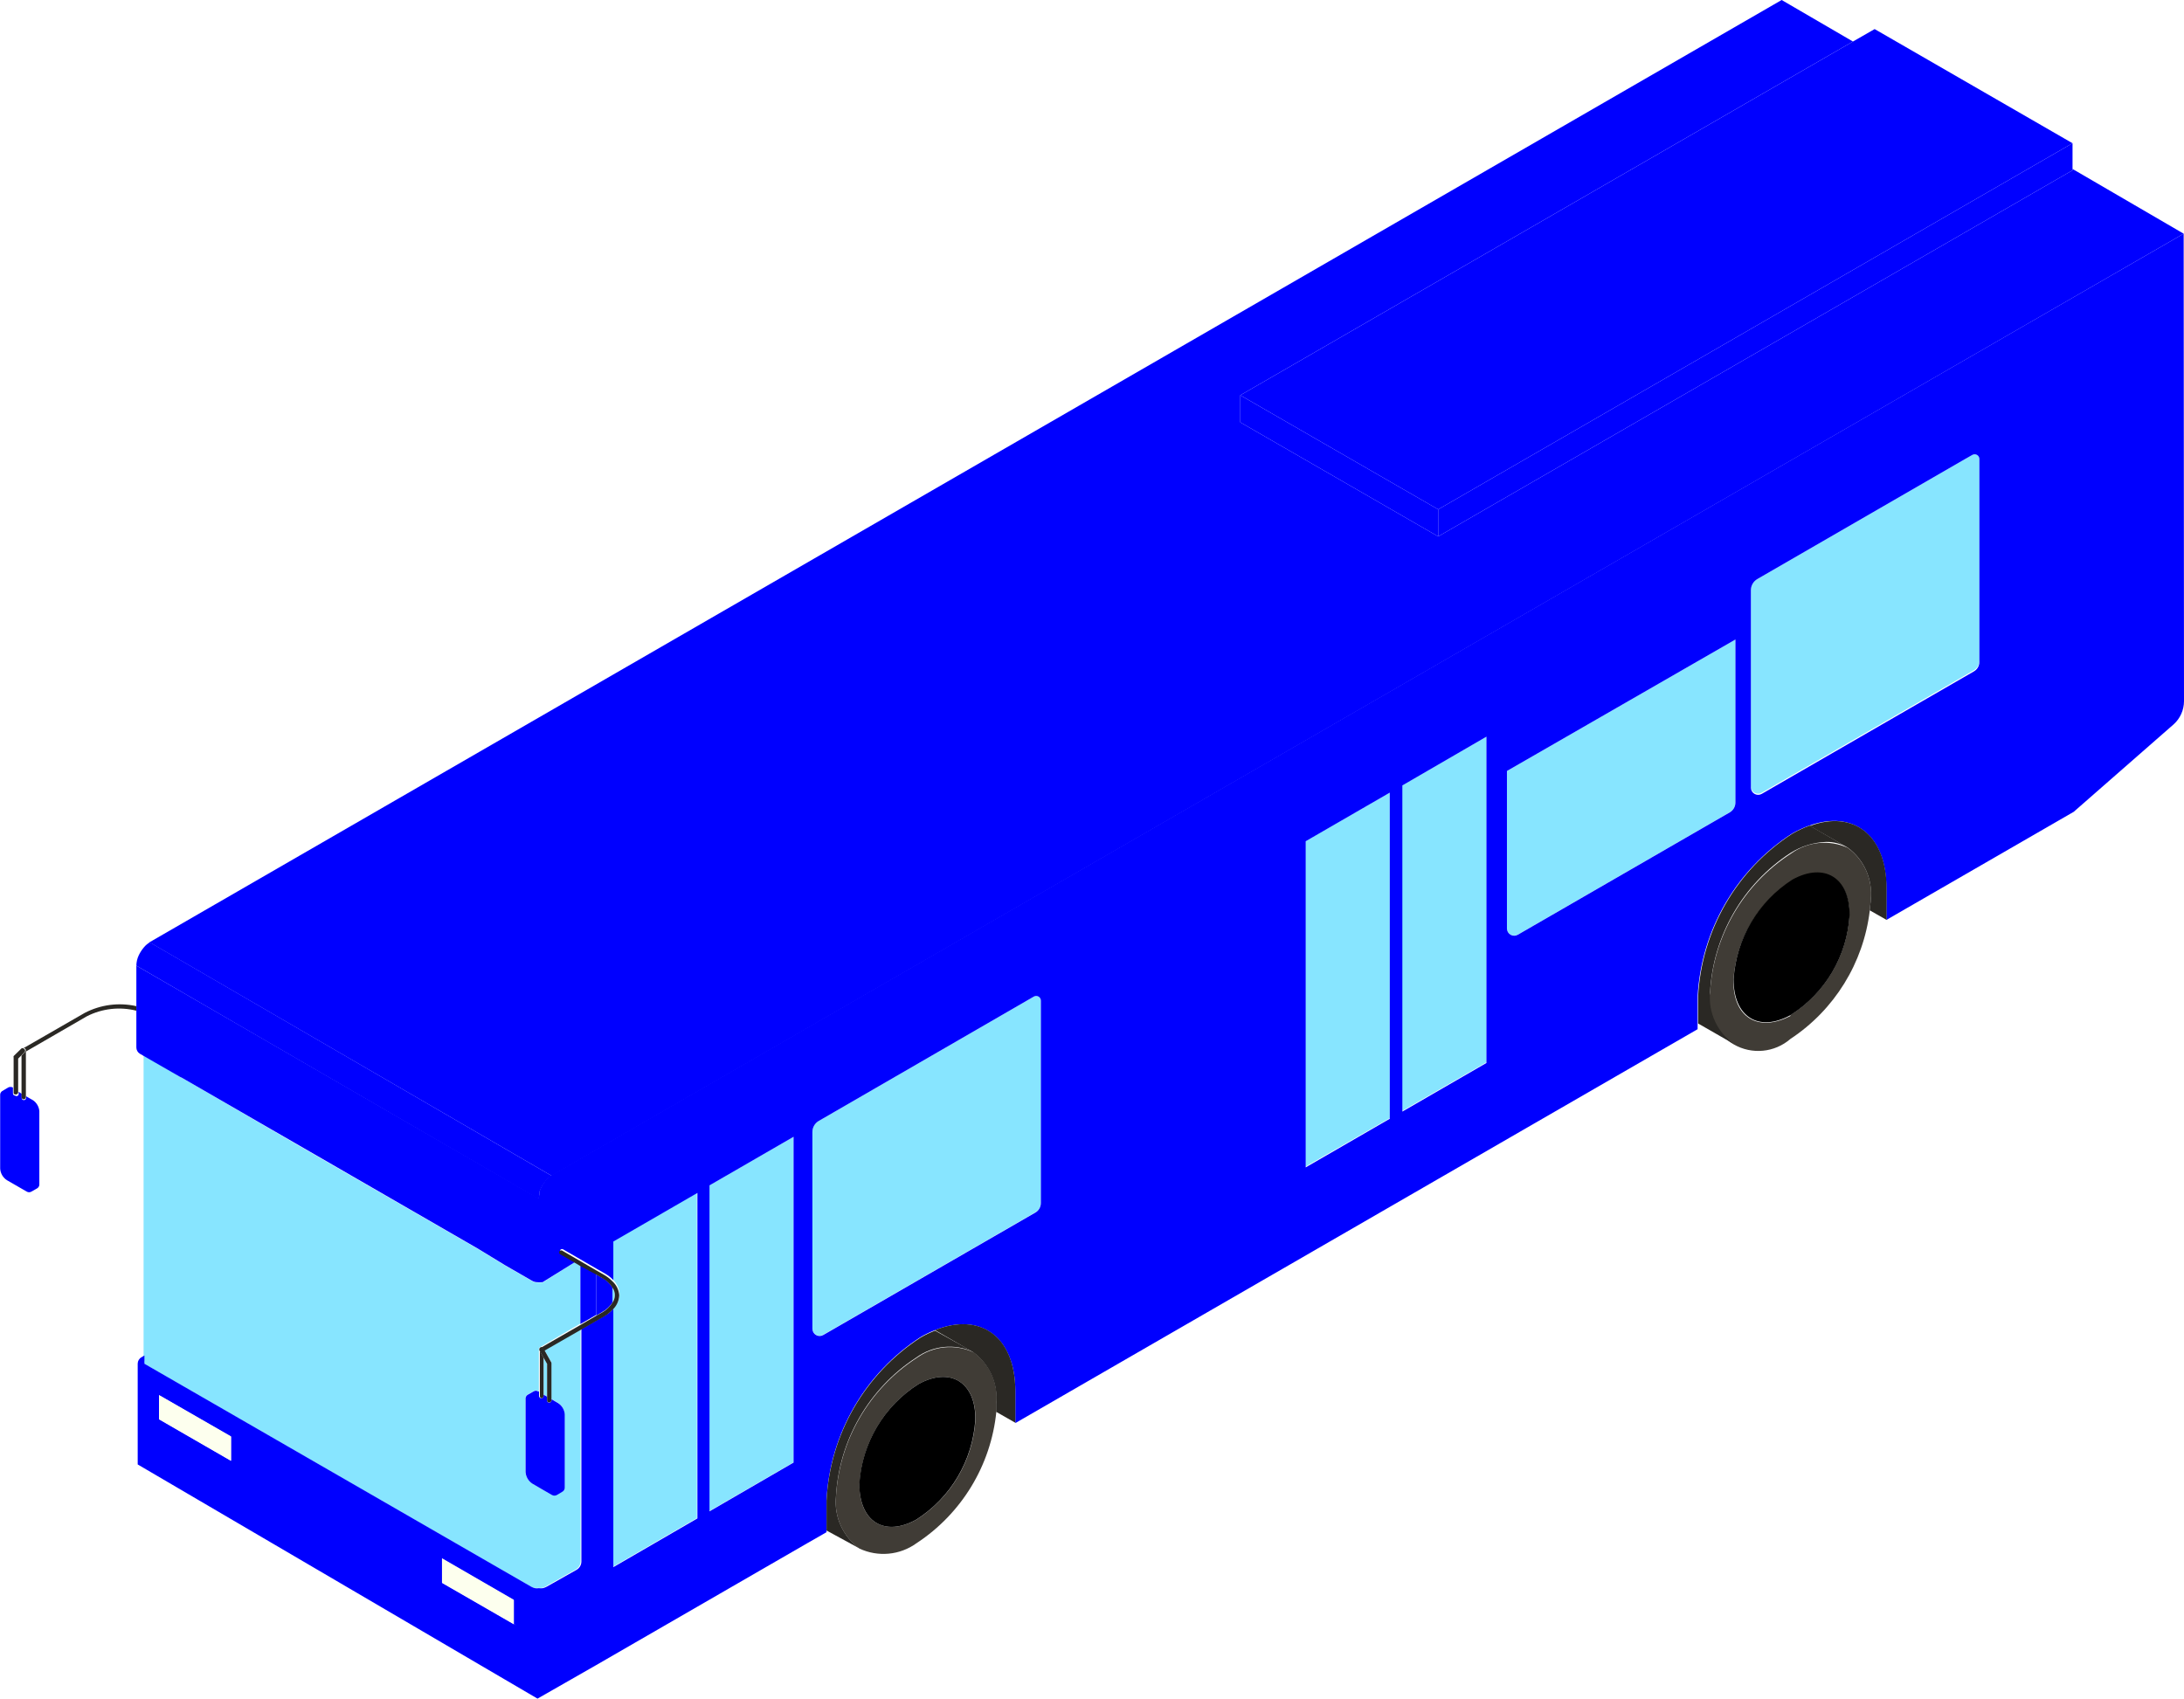
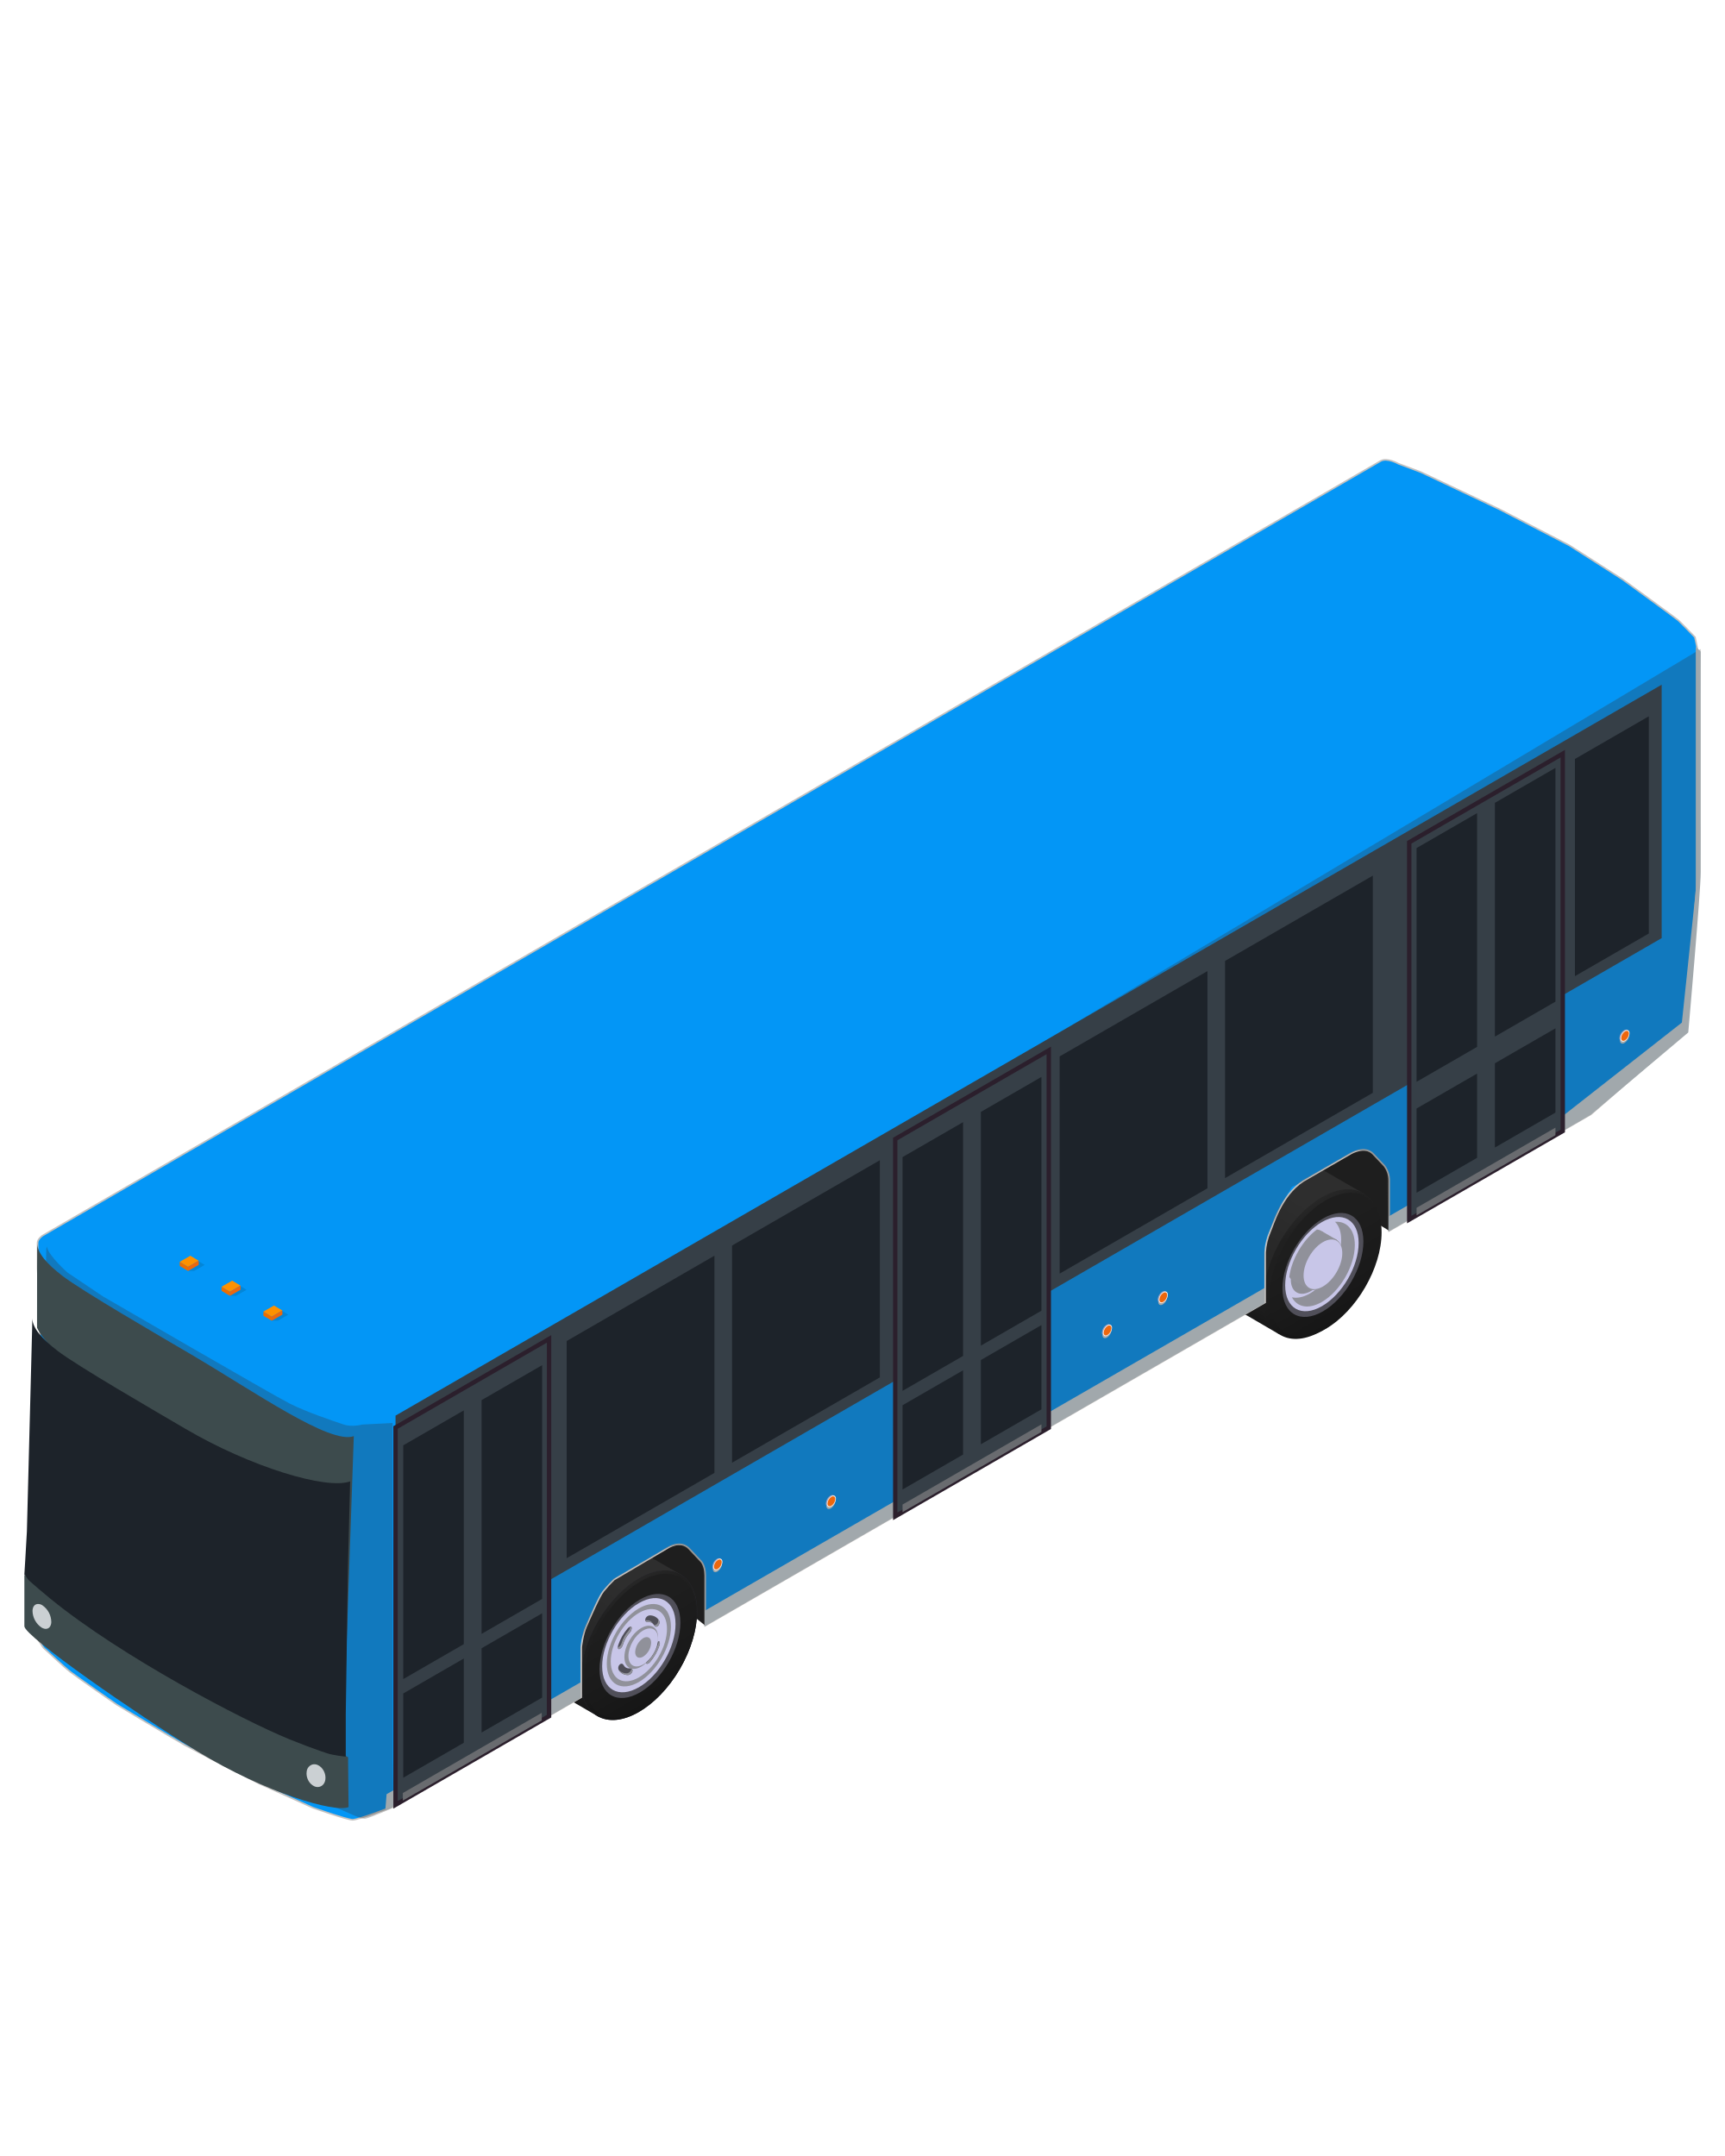
- <svg xmlns="http://www.w3.org/2000/svg" id="Capa_1" data-name="Capa 1" data-type="bus.svg" viewBox="0 0 129.9 101.04">
+ <svg xmlns="http://www.w3.org/2000/svg" xmlns:xlink="http://www.w3.org/1999/xlink" viewBox="0 0 1080 1350">
  <defs>
-     <style>.cls-1{fill:none;}.cls-2{fill:#403c36;}.cls-3{fill:#87e5ff;}.body{fill:#0000FF;}.cls-5{fill:#2a2824;}.cls-6{fill:#fdffee;}∫.cls-8{fill:#b5b5b5;}</style>
+     <style>
+             .cls-1{isolation:isolate;}.cls-2{fill:#1e1e1e;}.cls-3{fill:url(#linear-gradient);}.cls-4{fill:url(#linear-gradient-2);}.cls-5{fill:url(#linear-gradient-3);}.cls-6{fill:#504f59;}.cls-7{fill:#c8c6e8;}.cls-8{fill:#90919a;}.cls-9{fill:#8e8f98;}.cls-10{fill:url(#linear-gradient-4);}.cls-11{fill:#2d2c38;}.cls-12{fill:url(#linear-gradient-5);}.cls-13{fill:url(#linear-gradient-6);}.cls-14{fill:#0396F6;stroke:#c3c1c0;stroke-miterlimit:10;}.cls-15{fill:#353535;opacity:0.29;}.cls-16{fill:#3d4b4d;}.cls-17{fill:#cbd0d3;}.cls-18{fill:#1d232a;}.cls-19{fill:#a1a8ac;}.cls-20{fill:#363f47;}.cls-21{fill:#2b1f2c;}.cls-22{fill:#696b6f;}.cls-23{fill:#999ebf;}.cls-24{fill:#f8eee8;}.cls-25{fill:#ed670e;}.cls-26{fill:#e9e4e0;mix-blend-mode:multiply;}.cls-27{fill:#ed6d00;}.cls-28{fill:#fd9101;}</style>
+     <linearGradient id="linear-gradient" x1="300.64" y1="823.06" x2="249.23" y2="734.01" gradientTransform="matrix(-1, 0, 0, 1, 1080, 0)" gradientUnits="userSpaceOnUse">
+       <stop offset="0" stop-color="#181818" />
+       <stop offset="0.27" stop-color="#262626" />
+       <stop offset="0.77" stop-color="#2e2e2e" />
+     </linearGradient>
+     <linearGradient id="linear-gradient-2" x1="234.29" y1="822.93" x2="270.53" y2="760.16" gradientTransform="matrix(-0.5, -0.86, -0.86, 0.5, 1638.32, 609.96)" gradientUnits="userSpaceOnUse">
+       <stop offset="0" stop-color="#141414" />
+       <stop offset="0.44" stop-color="#1e1e1e" />
+       <stop offset="0.78" stop-color="#202020" />
+       <stop offset="0.98" stop-color="#292929" />
+       <stop offset="1" stop-color="#2a2a2a" />
+     </linearGradient>
+     <linearGradient id="linear-gradient-3" x1="232.7" y1="822.11" x2="267.57" y2="761.73" gradientTransform="matrix(-1, 0, 0, 1, 1080, 0)" gradientUnits="userSpaceOnUse">
+       <stop offset="0" stop-color="#161616" />
+       <stop offset="0.3" stop-color="#1a1a1a" />
+       <stop offset="0.79" stop-color="#1e1e1e" />
+       <stop offset="0.8" stop-color="#1e1e1e" />
+     </linearGradient>
+     <linearGradient id="linear-gradient-4" x1="725.63" y1="1063.18" x2="674.22" y2="974.14" xlink:href="#linear-gradient" />
+     <linearGradient id="linear-gradient-5" x1="661.89" y1="1061.54" x2="698.13" y2="998.77" gradientTransform="matrix(-0.5, -0.86, -0.86, 0.5, 1632.52, 1097.31)" xlink:href="#linear-gradient-2" />
+     <linearGradient id="linear-gradient-6" x1="661.69" y1="1060.73" x2="696.56" y2="1000.35" xlink:href="#linear-gradient-3" />
  </defs>
-   <polygon class="cls-1" points="1.26 62.79 1.26 65.01 1.08 64.9 1.08 62.97 1.26 62.79" />
-   <path class="cls-2" d="M68.8,111.4l0,0h0a3.36,3.36,0,0,0-3.38.33A10.57,10.57,0,0,0,60.61,120,3.4,3.4,0,0,0,62,123.07a3.36,3.36,0,0,0,3.41-.32,10.62,10.62,0,0,0,4.74-7.81c0-.16,0-.32,0-.47A3.36,3.36,0,0,0,68.8,111.4Zm-3.4,9.95c-1.91,1.06-3.42.11-3.39-2.12a7.6,7.6,0,0,1,3.51-5.94c1.9-1.05,3.42-.1,3.39,2.12A7.62,7.62,0,0,1,65.4,121.35Z" transform="translate(-10.89 -30.96)" />
-   <path class="cls-2" d="M120.79,81.39l0,0h0a3.37,3.37,0,0,0-3.37.34A10.56,10.56,0,0,0,112.6,90a2.92,2.92,0,0,0,4.78,2.76,10.67,10.67,0,0,0,4.72-7.63c0-.22.06-.44.06-.65A3.37,3.37,0,0,0,120.79,81.39Zm-3.41,10c-1.9,1-3.42.1-3.39-2.12a7.62,7.62,0,0,1,3.51-5.94c1.91-1,3.42-.1,3.39,2.12A7.57,7.57,0,0,1,117.38,91.34Z" transform="translate(-10.89 -30.96)" />
-   <path class="cls-3" d="M43.26,111.26,45.42,110v13.82a.57.57,0,0,1-.29.5l-1.77,1h0a.92.92,0,0,1-.23.09h0a1,1,0,0,1-.24,0h0a.85.85,0,0,1-.23,0,.92.92,0,0,1-.23-.09l-23-13.26s0,0,0-.06a.19.19,0,0,1,0-.1v-.33l0-17.87h0L21.57,95l.16.08L28.47,99l10.84,6.25,1.64,1,1.58.91a.63.63,0,0,0,.33.09h0a.75.75,0,0,0,.21,0l.09,0,.08-.05L45.14,106l.27.16v3.53L43,111.1h0a.1.1,0,0,0-.06.09s0,0,0,0v2.53l-.05,0a.25.25,0,0,0-.28,0l-.35.2a.26.26,0,0,0-.12.25v4.34a.89.89,0,0,0,.4.69l1.17.68a.31.31,0,0,0,.29,0l.35-.21a.28.28,0,0,0,.12-.25v-4.34a.86.86,0,0,0-.4-.68l-.39-.23v-2.13a.14.14,0,0,0,0-.06Z" transform="translate(-10.89 -30.96)" />
-   <polygon class="cls-3" points="32.54 81.13 32.54 83.07 32.33 82.95 32.33 80.76 32.54 81.13" />
-   <path class="cls-3" d="M114.11,69v9.7a.68.68,0,0,1-.33.57l-12.61,7.28a.43.43,0,0,1-.65-.37V76.82Z" transform="translate(-10.89 -30.96)" />
-   <path class="cls-3" d="M72.8,90.49v12a.66.66,0,0,1-.33.58l-12.61,7.28a.43.43,0,0,1-.65-.37V98.29a.76.76,0,0,1,.39-.66l12.78-7.39A.28.28,0,0,1,72.8,90.49Z" transform="translate(-10.89 -30.96)" />
-   <path class="cls-3" d="M128.62,58.26v12a.65.65,0,0,1-.33.57l-12.61,7.28a.43.43,0,0,1-.65-.37V66.06a.77.77,0,0,1,.39-.66l12.34-7.13.44-.25A.28.28,0,0,1,128.62,58.26Z" transform="translate(-10.89 -30.96)" />
-   <path class="cls-3" d="M52.34,101.9v19.36l-5,2.9V108.82a1.22,1.22,0,0,0,.4-.87,1.23,1.23,0,0,0-.4-.87v-2.29Z" transform="translate(-10.89 -30.96)" />
-   <path class="cls-3" d="M47.46,108a.88.88,0,0,0-.14-.44v.88A.91.91,0,0,0,47.46,108Z" transform="translate(-10.89 -30.96)" />
-   <polygon class="cls-3" points="47.2 67.62 47.2 86.98 42.19 89.88 42.19 70.51 47.2 67.62" />
-   <polygon class="cls-3" points="88.41 43.82 88.41 63.19 83.4 66.08 83.4 46.72 88.41 43.82" />
-   <polygon class="cls-3" points="82.66 47.15 82.66 66.51 77.64 69.4 77.64 50.04 82.66 47.15" />
-   <path class="body" d="M13.23,97.05v4.33a.27.27,0,0,1-.12.26l-.35.2a.27.27,0,0,1-.28,0l-1.18-.68a.88.88,0,0,1-.4-.69V96.11a.27.27,0,0,1,.12-.25l.35-.21a.31.31,0,0,1,.29,0l0,0V96a.13.13,0,0,0,.13.13A.13.13,0,0,0,12,96v-.09l.18.11v.25a.13.13,0,1,0,.26,0v-.1l.42.24A.88.88,0,0,1,13.23,97.05Z" transform="translate(-10.89 -30.96)" />
-   <path class="cls-8" d="M65.52,113.29A7.6,7.6,0,0,0,62,119.23c0,2.23,1.48,3.18,3.39,2.12a7.62,7.62,0,0,0,3.51-5.94C68.94,113.19,67.42,112.24,65.52,113.29Z" transform="translate(-10.89 -30.96)" />
-   <path class="cls-8" d="M117.5,83.28A7.62,7.62,0,0,0,114,89.22c0,2.22,1.49,3.17,3.39,2.12a7.57,7.57,0,0,0,3.51-5.94C120.92,83.18,119.41,82.23,117.5,83.28Z" transform="translate(-10.89 -30.96)" />
-   <path class="body" d="M43.19,107.15l-.09,0-.2,0h0a.75.75,0,0,0,.21,0Z" transform="translate(-10.89 -30.96)" />
-   <rect class="body" x="34.52" y="75.23" height="3.53" />
-   <polygon class="body" points="35.47 78.21 35.47 75.77 34.52 75.23 34.52 78.76 35.47 78.21" />
-   <path class="body" d="M42.89,107.19h0l.2,0h0A.75.75,0,0,1,42.89,107.19Z" transform="translate(-10.89 -30.96)" />
-   <path class="body" d="M140.77,44.86l-97.07,56a1.44,1.44,0,0,0-.33.28l-.07.09a2.07,2.07,0,0,0-.22.35,1.76,1.76,0,0,0-.09.2s0,.07,0,.11a1.49,1.49,0,0,0-.05.36L19,88.4v4.87a.44.44,0,0,0,.21.37l.19.11h0L21.57,95l.16.08,17.58,10.15,1.64,1,1.58.91a.63.63,0,0,0,.33.09h0a.75.75,0,0,0,.21,0l.09,0,.08-.05L45.14,106l-.91-.53a.14.14,0,0,1,0-.18.14.14,0,0,1,.18,0l2,1.16.49.28a2.26,2.26,0,0,1,.47.37v-2.29l5-2.89v19.36l-5,2.9V108.82a2.29,2.29,0,0,1-.47.38l-.49.28-.94.54v13.82a.57.57,0,0,1-.29.5l-1.77,1h0a.92.92,0,0,1-.23.09h0a1,1,0,0,1-.24,0h0a.85.85,0,0,1-.23,0,.92.92,0,0,1-.23-.09l-23-13.26s0,0,0-.06a.19.19,0,0,1,0-.1v-.33l-.17.1a.44.44,0,0,0-.23.38v6L42.86,132l3.5-2,12.52-7.23,1.17-.67v-1.91a12.32,12.32,0,0,1,5.6-9.7,6,6,0,0,1,.85-.41c2.7-1.08,4.77.39,4.78,3.62v1.91l16.35-9.44,12.52-7.23,11.71-6.76V90.25a12.31,12.31,0,0,1,5.59-9.69,6.13,6.13,0,0,1,1.05-.49c2.6-.94,4.58.54,4.59,3.7v1.91l11.14-6.43,5.94-5.2a1.86,1.86,0,0,0,.62-1.38Zm-116.14,73-4.28-2.47v-1.43l4.28,2.46Zm16.82,9.72h0l-4.27-2.46v-1.44l4.27,2.47v1.43l.16.09Zm16.64-9.62-5,2.9V101.47l5-2.89ZM72.8,102.51a.66.66,0,0,1-.33.58l-12.61,7.28a.43.43,0,0,1-.65-.37V98.29a.76.76,0,0,1,.39-.66l12.78-7.39a.28.28,0,0,1,.42.25Zm20.75-5-5,2.89V81l5-2.89Zm5.75-3.32-5,2.89V77.68l5-2.9Zm14.81-15.48a.68.68,0,0,1-.33.57l-12.61,7.28a.43.43,0,0,1-.65-.37V76.82L114.11,69Zm14.51-8.38a.65.65,0,0,1-.33.57l-12.61,7.28a.43.43,0,0,1-.65-.37V66.06a.77.77,0,0,1,.39-.66l12.34-7.13.44-.25a.28.28,0,0,1,.42.24Z" transform="translate(-10.89 -30.96)" />
-   <polygon class="body" points="85.54 30.3 85.54 31.91 123.27 10.13 123.27 10.05 123.27 8.52 85.54 30.3" />
-   <polygon class="body" points="73.77 23.51 73.77 25.12 85.54 31.91 85.54 30.3 73.77 23.51" />
-   <path class="body" d="M46.71,109a1.61,1.61,0,0,0,.61-.57v-.88a1.56,1.56,0,0,0-.61-.58l-.35-.2v2.44Z" transform="translate(-10.89 -30.96)" />
-   <path class="body" d="M44.48,115.09v4.34a.28.28,0,0,1-.12.25l-.35.21a.31.31,0,0,1-.29,0l-1.17-.68a.89.89,0,0,1-.4-.69v-4.34a.26.26,0,0,1,.12-.25l.35-.2a.25.25,0,0,1,.28,0l.05,0V114a.13.13,0,0,0,.14.13.13.13,0,0,0,.13-.13v-.08l.21.12v.22a.12.12,0,0,0,.13.13.13.13,0,0,0,.13-.13v-.07l.39.23A.86.86,0,0,1,44.48,115.09Z" transform="translate(-10.89 -30.96)" />
-   <path class="cls-5" d="M19,90.81v.27a4.21,4.21,0,0,0-2.94.33l-3.63,2.1v2.71a.13.13,0,1,1-.26,0V93.75l.22-.23a.13.13,0,0,0,0-.18.11.11,0,0,0-.16,0v0l3.7-2.13A4.51,4.51,0,0,1,19,90.81Z" transform="translate(-10.89 -30.96)" />
-   <path class="cls-5" d="M12.37,93.52l-.22.23-.18.18v2a.13.13,0,0,1-.14.13A.13.13,0,0,1,11.7,96V93.87a.18.18,0,0,1,0-.09l.45-.44s0,0,0,0a.11.11,0,0,1,.16,0A.13.13,0,0,1,12.37,93.52Z" transform="translate(-10.89 -30.96)" />
-   <path class="cls-5" d="M71.28,113.68v1.91l-1.14-.65c0-.16,0-.32,0-.47a3.38,3.38,0,0,0-1.37-3.08h0l-2.27-1.31C69.2,109,71.27,110.45,71.28,113.68Z" transform="translate(-10.89 -30.96)" />
-   <path class="cls-5" d="M123.1,83.77v1.91l-1-.57c0-.22.06-.44.06-.65a3.4,3.4,0,0,0-1.37-3.08l0,0-2.25-1.29C121.11,79.13,123.09,80.61,123.1,83.77Z" transform="translate(-10.89 -30.96)" />
-   <path class="cls-5" d="M68.77,111.37a3.37,3.37,0,0,0-3.38.34A10.56,10.56,0,0,0,60.61,120,3.39,3.39,0,0,0,62,123.06L60.05,122v-1.78a12.32,12.32,0,0,1,5.6-9.7,6,6,0,0,1,.85-.41Z" transform="translate(-10.89 -30.96)" />
-   <path class="cls-5" d="M68.8,111.4l0,0,0,0Z" transform="translate(-10.89 -30.96)" />
-   <path class="cls-5" d="M120.76,81.36a2.45,2.45,0,0,0-1.25-.32,4.28,4.28,0,0,0-2.13.66A10.56,10.56,0,0,0,112.6,90,3.38,3.38,0,0,0,114,93.05l-2.11-1.21V90.25a12.31,12.31,0,0,1,5.59-9.69,6.13,6.13,0,0,1,1.05-.49Z" transform="translate(-10.89 -30.96)" />
-   <path class="cls-5" d="M120.79,81.38h0l0,0Z" transform="translate(-10.89 -30.96)" />
-   <path class="cls-5" d="M47.72,108a1.22,1.22,0,0,1-.4.87,2.29,2.29,0,0,1-.47.38l-.49.28-.94.54-2.16,1.24-.06-.11a.13.13,0,0,0-.18-.05l2.4-1.38.94-.55.36-.2a1.67,1.67,0,0,0,.6-.58.76.76,0,0,0,0-.88,1.58,1.58,0,0,0-.6-.57l-.36-.21-1-.54-.27-.16-.91-.53a.14.14,0,0,1,0-.18.14.14,0,0,1,.18,0l2,1.16.49.28a2.26,2.26,0,0,1,.47.37A1.23,1.23,0,0,1,47.72,108Z" transform="translate(-10.89 -30.96)" />
-   <path class="cls-5" d="M43.22,111.72V114a.13.13,0,0,1-.13.13A.13.13,0,0,1,43,114v-2.77s0,0,0,0a.19.19,0,0,0,0,.08Z" transform="translate(-10.89 -30.96)" />
-   <path class="cls-5" d="M43.69,112.05v2.2a.13.13,0,0,1-.13.13.12.12,0,0,1-.13-.13v-2.16l-.21-.37-.25-.44a.19.19,0,0,1,0-.08.1.1,0,0,1,.06-.09h0a.13.13,0,0,1,.18.05l.06.11.41.73A.14.14,0,0,1,43.69,112.05Z" transform="translate(-10.89 -30.96)" />
-   <polygon class="cls-6" points="30.56 95.16 30.56 96.59 26.29 94.13 26.29 92.69 30.56 95.16" />
-   <polygon class="cls-6" points="30.72 96.68 30.56 96.6 30.56 96.59 30.72 96.68" />
-   <polygon class="body" points="129.88 13.9 32.81 69.94 8.89 56.05 105.97 0 110.21 2.47 73.77 23.51 73.77 25.12 85.54 31.91 123.27 10.13 123.27 10.05 129.88 13.9" />
-   <path class="body" d="M43.7,100.9a1.44,1.44,0,0,0-.33.28l-.07.09a2.07,2.07,0,0,0-.22.35,1.76,1.76,0,0,0-.09.2s0,.07,0,.11a1.49,1.49,0,0,0-.05.36L19,88.4a1.5,1.5,0,0,1,.14-.61,2.19,2.19,0,0,1,.31-.48,1.37,1.37,0,0,1,.35-.3Z" transform="translate(-10.89 -30.96)" />
-   <polygon class="body" points="85.54 30.3 123.27 8.52 111.5 1.73 110.21 2.47 73.77 23.51 85.54 30.3" />
-   <polygon class="body" points="30.72 96.68 30.56 96.6 30.56 96.59 30.72 96.68" />
-   <polygon class="body" points="31.97 97.41 31.97 97.41 31.97 97.41 31.97 97.41" />
-   <polygon class="cls-6" points="13.74 85.44 13.74 86.88 9.46 84.41 9.46 82.98 13.74 85.44" />
+   <g class="cls-1">
+     <g id="Capa_1" data-name="Capa 1">
+       <polygon class="cls-2" points="869.78 770.69 837.54 750.89 715.11 826.44 441.59 1017.9 412.61 994.96 301.88 1067.16 337.39 881.22 906.19 593.71 869.78 770.69" />
+       <path class="cls-3" d="M768.6,799.59c0-23.11,16.32-51.27,36.46-62.9,10.65-6.15,20.24-6.44,26.9-1.94l22.8,13.2-15.44,25.17a85.74,85.74,0,0,1-24.7,40.28L801,835.55l-20-11.68a16.86,16.86,0,0,1-3.63-2.11h0C771.91,817.6,768.6,810,768.6,799.59Z" />
+       <ellipse class="cls-4" cx="827.59" cy="791.54" rx="51.41" ry="29.68" transform="translate(-273.43 1106.51) rotate(-59.69)" />
+       <path class="cls-5" d="M794.78,812.18c0,22.23,15.71,31.19,35.09,20S865,793.9,865,771.67s-15.71-31.19-35.08-20S794.78,790,794.78,812.18Z" />
+       <path class="cls-6" d="M802.93,806.68c0,16.06,11.34,22.52,25.34,14.44s25.33-27.64,25.33-43.7S842.26,754.9,828.27,763,802.93,790.62,802.93,806.68Z" />
+       <path class="cls-7" d="M804.63,804.8c0,14.55,10.28,20.41,23,13.09s23-25,23-39.6-10.28-20.41-23-13.09S804.63,790.25,804.63,804.8Z" />
+       <path class="cls-7" d="M806.94,803.47c0,13.08,9.25,18.35,20.65,11.77s20.65-22.53,20.65-35.62-9.24-18.36-20.65-11.77a30.7,30.7,0,0,0-3.07,2c-8.9,6.66-15.95,18.78-17.33,29.77A29.28,29.28,0,0,0,806.94,803.47Z" />
+       <path class="cls-8" d="M820.14,809.91c10.79-6.22,19.55-21.32,19.55-33.71,0-5-1.44-8.81-3.85-11.15,7.3-.56,12.4,4.85,12.4,14.57,0,13.09-9.24,29-20.65,35.62-8.31,4.8-15.47,3.29-18.74-2.93C812,813.06,815.93,812.34,820.14,809.91Z" />
+       <path class="cls-9" d="M808.15,801.16c0,8,5.67,11.26,12.67,7.23s12.66-13.83,12.66-21.86-5.67-11.26-12.66-7.22S808.15,793.13,808.15,801.16Z" />
+       <path class="cls-8" d="M807.19,799.65c2.17,3.15,6.29,3.75,11,1,7-4,12.67-13.83,12.67-21.86,0-5.39-2.56-8.62-6.36-8.93C815.62,776.54,808.57,788.66,807.19,799.65Z" />
+       <polygon class="cls-8" points="827.59 770.94 837.09 776.45 818.37 806.83 809 801.42 815.4 786.14 827.59 770.94" />
+       <path class="cls-8" d="M814.92,798.86c0,8,5.67,11.26,12.67,7.22s12.67-13.82,12.67-21.85S834.59,773,827.59,777,814.92,790.83,814.92,798.86Z" />
+       <path class="cls-7" d="M816.15,798.66c0,7.67,5.43,10.77,12.12,6.9s12.11-13.21,12.11-20.89-5.42-10.77-12.11-6.91S816.15,791,816.15,798.66Z" />
+       <path class="cls-10" d="M341,1038.21c0-23.12,16.33-51.28,36.47-62.91,10-5.79,19.13-6.38,25.72-2.66h0l.15.09,23,13.31v17.84l-51.72,71-21.6-12.55a17.1,17.1,0,0,1-2.9-1.68h0C344.45,1056.55,341,1048.84,341,1038.21Z" />
+       <ellipse class="cls-11" cx="399.99" cy="1030.16" rx="51.41" ry="29.68" transform="translate(-691.22 855.56) rotate(-59.69)" />
+       <ellipse class="cls-12" cx="399.99" cy="1030.16" rx="51.41" ry="29.68" transform="translate(-691.22 855.56) rotate(-59.69)" />
+       <path class="cls-13" d="M365.79,1050.79c0,22.23,15.71,31.19,35.08,20S436,1032.52,436,1010.28s-15.7-31.18-35.08-20S365.79,1028.56,365.79,1050.79Z" />
+       <path class="cls-6" d="M375.33,1045.29c0,16.06,11.34,22.53,25.33,14.45S426,1032.09,426,1016s-11.34-22.53-25.34-14.45S375.33,1029.24,375.33,1045.29Z" />
+       <path class="cls-7" d="M377,1043.41c0,14.55,10.28,20.41,23,13.09s22.95-25,22.95-39.6-10.28-20.41-22.95-13.09S377,1028.86,377,1043.41Z" />
+       <path class="cls-8" d="M379.9,1041.76c0,12.72,9,17.85,20.09,11.45s20.08-21.92,20.08-34.65-9-17.86-20.08-11.45S379.9,1029,379.9,1041.76Z" />
+       <path class="cls-7" d="M382.38,1040.32c0,11.16,7.88,15.65,17.61,10s17.6-19.21,17.6-30.37-7.88-15.65-17.6-10S382.38,1029.16,382.38,1040.32Z" />
+       <path class="cls-8" d="M390.93,1037.56c0,6.67,4.71,9.35,10.52,6S412,1032.08,412,1025.41s-4.71-9.36-10.53-6S390.93,1030.89,390.93,1037.56Z" />
+       <path class="cls-6" d="M410,1030.34a19.93,19.93,0,0,1-4.43,7.85,3.94,3.94,0,0,0-1.1,3.15h0c.26.82,1.46.58,2.56-.71a31.73,31.73,0,0,0,5.88-10.43c.53-1.59.09-2.69-.77-2.46h0A4.06,4.06,0,0,0,410,1030.34Z" />
+       <path class="cls-7" d="M393.45,1036.9c0,5.88,4.15,8.24,9.26,5.29s9.27-10.12,9.27-16-4.15-8.24-9.27-5.28S393.45,1031,393.45,1036.9Z" />
+       <path class="cls-8" d="M397.68,1034.46c0,3.19,2.25,4.47,5,2.87a11.1,11.1,0,0,0,5-8.69c0-3.19-2.26-4.47-5-2.87A11.11,11.11,0,0,0,397.68,1034.46Z" />
+       <path class="cls-6" d="M389.94,1030a20.09,20.09,0,0,1,4.43-7.86,3.91,3.91,0,0,0,1.1-3.14h0c-.26-.82-1.46-.58-2.56.71a31.81,31.81,0,0,0-5.88,10.43c-.53,1.59-.09,2.69.77,2.45h0A4,4,0,0,0,389.94,1030Z" />
+       <path class="cls-6" d="M394.77,1044.7c-2.37.09-3.4-.45-4.61-2.43-.43-.7-1.34-.78-2.19,0h0a3,3,0,0,0-.67,3.32,6.57,6.57,0,0,0,6.13,3.22,3.11,3.11,0,0,0,2.53-2.34h0C396.19,1045.35,395.62,1044.66,394.77,1044.7Z" />
+       <path class="cls-6" d="M405.2,1015.62c2.38-.09,3.4.45,4.61,2.42.43.7,1.34.79,2.19,0h0a3,3,0,0,0,.67-3.32,6.57,6.57,0,0,0-6.13-3.21,3.11,3.11,0,0,0-2.53,2.34h0C403.79,1015,404.35,1015.65,405.2,1015.62Z" />
+       <path class="cls-8" d="M406.25,1039.56a31.65,31.65,0,0,0,5.89-10.43,3.57,3.57,0,0,0,.19-1.37c.74,0,1.1,1,.61,2.44a31.63,31.63,0,0,1-5.88,10.43c-1.1,1.29-2.3,1.53-2.56.71a2.43,2.43,0,0,1,.06-.64A3,3,0,0,0,406.25,1039.56Z" />
+       <path class="cls-8" d="M387,1031.5a4.07,4.07,0,0,0,2.14-2.59,20,20,0,0,1,4.43-7.86,4.37,4.37,0,0,0,1-2.5.68.68,0,0,1,.86.43,3.91,3.91,0,0,1-1.1,3.14,20.09,20.09,0,0,0-4.43,7.86,4,4,0,0,1-2.14,2.59c-.57.16-.92-.31-1-1.08C386.9,1031.48,386.94,1031.52,387,1031.5Z" />
+       <path class="cls-8" d="M392.63,1047.74a3.11,3.11,0,0,0,2.53-2.34c0-.24-.07-.37-.08-.57a1.25,1.25,0,0,1,.88,1.64,3.11,3.11,0,0,1-2.53,2.34,6.57,6.57,0,0,1-6.13-3.22l0-.06A6.63,6.63,0,0,0,392.63,1047.74Z" />
+       <path class="cls-8" d="M411.2,1017a3,3,0,0,0,.69-3.25,6.25,6.25,0,0,1,.78,1A3,3,0,0,1,412,1018c-.85.79-1.76.7-2.19,0a7,7,0,0,0-.73-1C409.53,1017.66,410.39,1017.72,411.2,1017Z" />
+       <path class="cls-8" d="M404.4,1014.55c2.28-.09,3.32.44,4.47,2.23-.9-.94-1.91-1.23-3.67-1.16-.67,0-1-.49-1.11-1.21C404.21,1014.44,404.27,1014.55,404.4,1014.55Z" />
+       <path id="body_bus" data-name="body bus" class="cls-14" d="M1055.23,646.14l7.81-100.3V407.6l-1.86-8.61s-9.06-9.39-10.52-10.65-34.28-25.19-34.71-25.47l-33.43-21.39s-43.38-22.4-43.81-22.61-49.14-23.25-49.14-23.25l-14.09-5.28s-7.06-4-11.11-1.67l-50.28,29.11L514.17,491.43,253.83,642.16,26.61,773.71s-3.12,2.12-3.07,4.54,0,15.91,0,15.91l1.61,30.58s-1.62,106.15-1.7,108-.63,14.82-2.52,18.46a18,18,0,0,0-2,6.66l-1.65,38,.07,8.39s1.21,7.57,1.8,10.35,3,9.33,3,9.33,4.81,7.86,5.44,8.21,11.94,11.23,16.5,14.76,29.05,20.48,29.05,20.48,37.13,22.31,42.72,25.37,46.13,23.9,46.13,23.9l33.77,15.21s21.37,7.56,25,7.61,23.52-7.65,23.52-7.65l119.64-69.08v-31.4s.88-8,3.07-12.9,7.9-18.49,10.79-22.14a83.7,83.7,0,0,1,6.65-7.25l33.25-19.59s8.19-5.67,13.79.25l7,7.44s3.07,2.52,3.07,9.36v31.39L792.09,815.52v-31.4a39,39,0,0,1,3.07-12.89c1.89-4,6.7-22.53,20.84-31.76l29.84-17.23s8.7-5.13,13.8.25l7.05,7.44a15,15,0,0,1,3.07,9.36v31.4l126.33-73Z" />
+       <path class="cls-15" d="M1064.73,406.39,248.62,894.44l-2.74,237.84L363.19,1063l.31-35.21s9.79-26.59,13.5-31.15a64,64,0,0,1,8.36-8.59c.6-.4,25.75-15,26.54-15.42a63.6,63.6,0,0,1,7.37-4.07c1.94-.67,6.15-1.28,7.3-.93a28.09,28.09,0,0,1,4.17,2.34l7.89,8.52,2.22,5.57v34.1L791.38,815.75l.4-35.74s1.27-5.14,1.74-6.32,4-9,4.53-10.21,4-8.84,4.64-10,6.19-10.39,6.19-10.39a19.55,19.55,0,0,0,4-1.77c1.33-.91,7.5-4.53,9.53-5.7s24-14.33,26.62-14.84,7.12-1,9.9,2l7.05,7.44,2.34,4.18.73,36.58L995.38,698l61.18-51.67,7.13-87.26s1.38-34.29.5-47.11S1064.73,406.39,1064.73,406.39Z" />
+       <path class="cls-15" d="M245.8,891l-19.08,1s-6.26,1.8-11.85-.12-22.85-7.63-33.63-13.1-116.74-67-116.74-67l-22.28-15s-11.4-10.07-12.77-15.73,0,52.6,0,52.6l-4.89,184.17L52.83,1048s66.69,44.73,77.16,48.71,25.12,15.46,42.77,22,32.76,11.28,38,13.31,15.22,7.19,17.91,6.78,17.2-6.66,17.2-6.66Z" />
+       <path class="cls-16" d="M23.19,831.39c1.94,4.22,6.08,9.91,13.48,15.5s54.26,34,85.14,52.89,67.61,37.68,83.25,42.25c0,0,10.68,1.38,10.95,5s-4.16,93.52-4.11,96.4c0,1-1.17,1.1-2.84.86-3.14-.43-8-2-9.77-.86-2.76,1.73-8.19,9.22-15.44,9.29,4.41,1.8,8.44,3.36,12,4.7l1.18.44,1.14.41,2.22.81,2,.71,1,.33a95.3,95.3,0,0,0,13.12,3.53v-20l5-144.39c-14.89,5.41-61.92-27.72-102.36-51.46-19.57-11.49-67.88-39.51-80.19-49-9.58-7.38-15.53-14.13-15.65-20.2l-.09,15.68C23.18,795.46,23.2,830.67,23.19,831.39Z" />
+       <path class="cls-16" d="M15.26,1018.29c0,6.33,70.49,55.27,108.36,78.38,42.5,25.93,85.81,38.54,94.61,34.85l-.07-6.26-.24-24.94L15.26,986.1Z" />
+       <path class="cls-17" d="M192,1109.3c-.57,3.67,1.56,7.8,4.79,9.2a4.67,4.67,0,0,0,5.73-1.3v0a6.11,6.11,0,0,0,1.17-2.82c.58-3.69-1.55-7.82-4.8-9.22a5,5,0,0,0-3.31-.3A5.15,5.15,0,0,0,192,1109.3Z" />
+       <path class="cls-17" d="M20.36,1008.62A12.88,12.88,0,0,0,26,1019.1c2.25,1.33,4.24,1,5.32-.59v0a5.5,5.5,0,0,0,.8-2.86,12.86,12.86,0,0,0-5.61-10.5,4.76,4.76,0,0,0-3.19-.77C21.59,1004.62,20.45,1006.14,20.36,1008.62Z" />
+       <path class="cls-18" d="M15.25,985.87c1.53,1.4,1.63,2.65,3.17,4l1.9,1.68c1.28,1.12,2.55,2.22,3.83,3.32q3.75,3.2,7.5,6.26c44.51,36.31,120.37,76,149.4,87.88,7.87,3.2,14.5,5.65,19.54,7.4,1.47.51,2.8,1,4,1.36,4.41,1.48,11.89,2.16,11.89,2.16V1073l1.37-92,1.37-53.42c-14.91,5.41-62.51-9.1-103-32.84-19.6-11.49-68-39.51-80.31-49-9.59-7.39-15.55-14.14-15.67-20.21l-.09,5.06L16.84,958.91,15.8,977Z" />
+       <polygon class="cls-19" points="791.76 806.44 441.23 1008.59 441.23 1018.32 791.76 815.94 791.76 806.44" />
+       <path class="cls-19" d="M978.42,698.8l-109,62.86v9.45l126.33-73L1057,646.49s7.8-88.36,7.8-100.29V408l-3.1-3V557.69L1053,640.3Z" />
+       <polygon class="cls-19" points="241.26 1133.27 243.93 1132.24 363.57 1063.16 363.57 1053.36 242.03 1123.46 241.26 1133.27" />
+       <polygon class="cls-20" points="247.64 1045.08 247.64 886.4 1040.35 428.73 1040.35 587.41 247.64 1045.08" />
+       <polygon class="cls-20" points="560.49 949.47 656.6 893.98 656.6 657.73 560.49 713.22 560.49 949.47" />
+       <path class="cls-21" d="M559.11,712.43,658,655.35V894.77l-98.86,57.08Zm96.12-52.33L561.86,714V947.1l93.37-53.91Z" />
+       <polygon class="cls-20" points="882.3 763.67 978.42 708.18 978.42 471.92 882.3 527.42 882.3 763.67" />
+       <path class="cls-21" d="M880.93,526.62l98.86-57.07V709L880.93,766Zm96.12-52.32-93.37,53.91V761.3l93.37-53.91Z" />
+       <polygon class="cls-20" points="247.64 1130.1 343.76 1074.6 343.76 838.35 247.64 893.84 247.64 1130.1" />
+       <path class="cls-21" d="M246.27,893.05,345.13,836v239.41l-98.86,57.08Zm96.11-52.33L249,894.63v233.09l93.37-53.91Z" />
+       <polygon class="cls-18" points="458.33 915.9 550.85 862.48 550.85 726.49 458.33 779.9 458.33 915.9" />
+       <polygon class="cls-18" points="354.78 975.68 447.3 922.26 447.3 786.27 354.78 839.69 354.78 975.68" />
+       <polygon class="cls-18" points="766.99 737.69 859.51 684.27 859.51 548.28 766.99 601.7 766.99 737.69" />
+       <polygon class="cls-18" points="986.04 611.23 1032.3 584.52 1032.3 448.52 986.04 475.23 986.04 611.23" />
+       <polygon class="cls-18" points="663.44 797.48 755.97 744.06 755.97 608.06 663.44 661.48 663.44 797.48" />
+       <polygon class="cls-18" points="301.52 1023.06 339.42 1001.18 339.42 854.81 301.52 876.69 301.52 1023.06" />
+       <polygon class="cls-18" points="301.52 1084.83 339.42 1062.94 339.42 1010.18 301.52 1032.06 301.52 1084.83" />
+       <polygon class="cls-18" points="252.47 1051.38 290.37 1029.5 290.37 883.13 252.47 905.01 252.47 1051.38" />
+       <polygon class="cls-18" points="252.47 1113.14 290.37 1091.26 290.37 1038.5 252.47 1060.38 252.47 1113.14" />
+       <polygon class="cls-18" points="614.12 842.58 652.02 820.7 652.02 674.33 614.12 696.22 614.12 842.58" />
+       <polygon class="cls-18" points="614.12 904.35 652.02 882.47 652.02 829.7 614.12 851.59 614.12 904.35" />
+       <polygon class="cls-18" points="565.07 870.9 602.97 849.02 602.97 702.65 565.07 724.53 565.07 870.9" />
+       <polygon class="cls-18" points="565.07 932.67 602.97 910.78 602.97 858.02 565.07 879.9 565.07 932.67" />
+       <polygon class="cls-18" points="935.94 649.07 973.84 627.19 973.84 480.82 935.94 502.7 935.94 649.07" />
+       <polygon class="cls-18" points="935.94 718.54 973.84 696.66 973.84 643.9 935.94 665.78 935.94 718.54" />
+       <polygon class="cls-18" points="886.89 677.39 924.79 655.51 924.79 509.14 886.89 531.02 886.89 677.39" />
+       <polygon class="cls-18" points="886.89 746.86 924.79 724.98 924.79 672.22 886.89 694.1 886.89 746.86" />
+       <polygon class="cls-22" points="565.07 942.09 652.02 891.89 652.02 896.63 565.07 946.83 565.07 942.09" />
+       <polygon class="cls-22" points="252.22 1122.71 339.17 1072.51 339.17 1077.25 252.22 1127.45 252.22 1122.71" />
+       <polygon class="cls-22" points="886.89 756.28 973.84 706.08 973.84 710.82 886.89 761.02 886.89 756.28" />
+       <path class="cls-19" d="M446.3,982.44c0,1.81,1.27,2.53,2.85,1.62a6.27,6.27,0,0,0,2.85-4.92c0-1.81-1.27-2.53-2.85-1.62A6.27,6.27,0,0,0,446.3,982.44Z" />
+       <path class="cls-23" d="M446,981c0,1.81,1.28,2.54,2.85,1.63a6.27,6.27,0,0,0,2.85-4.92c0-1.81-1.27-2.54-2.85-1.63A6.31,6.31,0,0,0,446,981Z" />
+       <path class="cls-24" d="M446.61,981.27c0,1.81,1.28,2.53,2.85,1.62a6.27,6.27,0,0,0,2.85-4.92c0-1.8-1.27-2.53-2.85-1.62A6.29,6.29,0,0,0,446.61,981.27Z" />
+       <path class="cls-25" d="M447,981c0,1.53,1.09,2.15,2.42,1.38a5.32,5.32,0,0,0,2.42-4.18c0-1.53-1.08-2.15-2.42-1.38A5.36,5.36,0,0,0,447,981Z" />
+       <path class="cls-19" d="M517.36,942.87c0,1.81,1.27,2.54,2.85,1.63a6.28,6.28,0,0,0,2.85-4.92c0-1.81-1.27-2.54-2.85-1.63A6.27,6.27,0,0,0,517.36,942.87Z" />
+       <path class="cls-23" d="M517.05,941.43c0,1.81,1.27,2.53,2.85,1.63a6.29,6.29,0,0,0,2.85-4.93c0-1.8-1.27-2.53-2.85-1.62A6.27,6.27,0,0,0,517.05,941.43Z" />
+       <path class="cls-24" d="M517.67,941.7c0,1.81,1.28,2.54,2.85,1.63a6.27,6.27,0,0,0,2.85-4.92c0-1.81-1.27-2.54-2.85-1.63A6.29,6.29,0,0,0,517.67,941.7Z" />
+       <path class="cls-25" d="M518.1,941.45c0,1.53,1.08,2.15,2.42,1.38a5.32,5.32,0,0,0,2.42-4.17c0-1.54-1.08-2.16-2.42-1.38A5.32,5.32,0,0,0,518.1,941.45Z" />
+       <path class="cls-19" d="M690.21,835.9c0,1.8,1.28,2.53,2.85,1.62a6.28,6.28,0,0,0,2.86-4.92c0-1.81-1.28-2.53-2.86-1.62A6.29,6.29,0,0,0,690.21,835.9Z" />
+       <path class="cls-23" d="M689.9,834.45c0,1.81,1.28,2.54,2.86,1.63a6.29,6.29,0,0,0,2.85-4.92c0-1.81-1.28-2.54-2.85-1.63A6.29,6.29,0,0,0,689.9,834.45Z" />
+       <path class="cls-24" d="M690.52,834.73c0,1.81,1.28,2.53,2.86,1.62a6.29,6.29,0,0,0,2.85-4.92c0-1.81-1.28-2.53-2.85-1.62A6.28,6.28,0,0,0,690.52,834.73Z" />
+       <path class="cls-25" d="M691,834.48c0,1.53,1.08,2.15,2.42,1.38a5.35,5.35,0,0,0,2.42-4.18c0-1.53-1.09-2.15-2.42-1.38A5.32,5.32,0,0,0,691,834.48Z" />
+       <path class="cls-19" d="M725.15,815.18c0,1.8,1.28,2.53,2.85,1.62a6.27,6.27,0,0,0,2.85-4.92c0-1.81-1.27-2.53-2.85-1.63A6.31,6.31,0,0,0,725.15,815.18Z" />
+       <path class="cls-23" d="M724.84,813.73c0,1.81,1.28,2.54,2.85,1.63a6.28,6.28,0,0,0,2.86-4.92c0-1.81-1.28-2.54-2.86-1.63A6.31,6.31,0,0,0,724.84,813.73Z" />
+       <path class="cls-24" d="M725.46,814c0,1.8,1.28,2.53,2.85,1.62a6.28,6.28,0,0,0,2.86-4.92c0-1.81-1.28-2.53-2.86-1.63A6.31,6.31,0,0,0,725.46,814Z" />
+       <path class="cls-25" d="M725.89,813.76c0,1.53,1.09,2.15,2.42,1.38a5.34,5.34,0,0,0,2.42-4.18c0-1.53-1.08-2.15-2.42-1.38A5.35,5.35,0,0,0,725.89,813.76Z" />
+       <path class="cls-19" d="M1014.22,651.44c0,1.81,1.28,2.54,2.85,1.63a6.27,6.27,0,0,0,2.85-4.92c0-1.81-1.27-2.54-2.85-1.63A6.29,6.29,0,0,0,1014.22,651.44Z" />
+       <path class="cls-23" d="M1013.91,650c0,1.81,1.28,2.54,2.85,1.63a6.29,6.29,0,0,0,2.86-4.92c0-1.81-1.28-2.54-2.86-1.63A6.29,6.29,0,0,0,1013.91,650Z" />
+       <path class="cls-24" d="M1014.53,650.27c0,1.81,1.28,2.54,2.85,1.63a6.28,6.28,0,0,0,2.86-4.92c0-1.81-1.28-2.54-2.86-1.63A6.29,6.29,0,0,0,1014.53,650.27Z" />
+       <path class="cls-25" d="M1015,650c0,1.54,1.09,2.15,2.42,1.38a5.32,5.32,0,0,0,2.42-4.17c0-1.54-1.08-2.15-2.42-1.38A5.35,5.35,0,0,0,1015,650Z" />
+       <polygon class="cls-26" points="173.92 826.97 180.54 823.18 175.31 820.07 170.16 826.97 173.92 826.97" />
+       <polygon class="cls-27" points="170.16 826.97 164.92 823.86 164.92 821.26 170.16 824.38 170.16 826.97" />
+       <polygon class="cls-28" points="170.16 824.38 176.78 820.59 171.54 817.47 164.92 821.26 170.16 824.38" />
+       <polygon class="cls-25" points="170.16 824.38 176.78 820.59 176.78 823.18 170.16 826.97 170.16 824.38" />
+       <polygon class="cls-26" points="147.73 811.39 154.36 807.6 149.12 804.48 143.97 811.39 147.73 811.39" />
+       <polygon class="cls-27" points="143.97 811.39 138.73 808.27 138.73 805.68 143.97 808.79 143.97 811.39" />
+       <polygon class="cls-28" points="143.97 808.79 150.59 805 145.36 801.89 138.73 805.68 143.97 808.79" />
+       <polygon class="cls-25" points="143.97 808.79 150.59 805 150.59 807.6 143.97 811.39 143.97 808.79" />
+       <polygon class="cls-26" points="121.54 795.81 128.17 792.01 122.93 788.9 117.78 795.81 121.54 795.81" />
+       <polygon class="cls-27" points="117.78 795.81 112.54 792.69 112.54 790.09 117.78 793.21 117.78 795.81" />
+       <polygon class="cls-28" points="117.78 793.21 124.41 789.42 119.17 786.3 112.54 790.09 117.78 793.21" />
+       <polygon class="cls-25" points="117.78 793.21 124.41 789.42 124.41 792.01 117.78 795.81 117.78 793.21" />
+     </g>
+   </g>
</svg>
